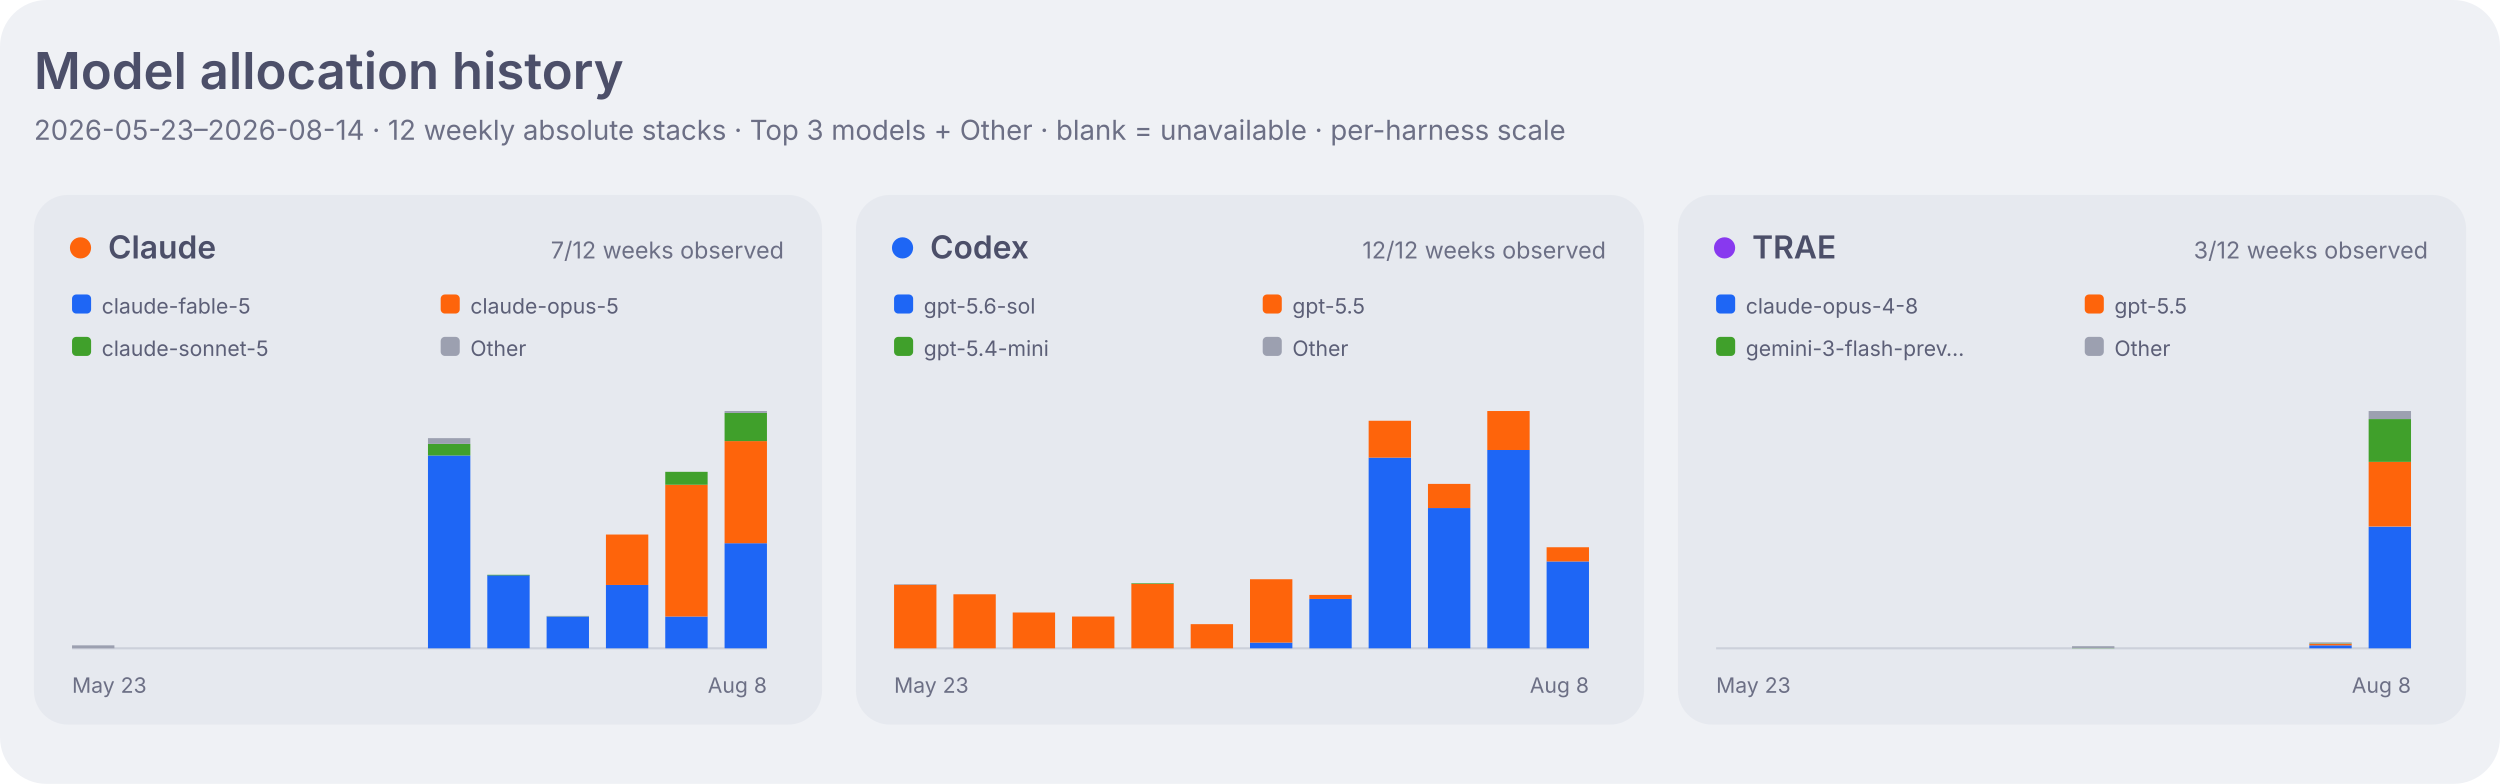
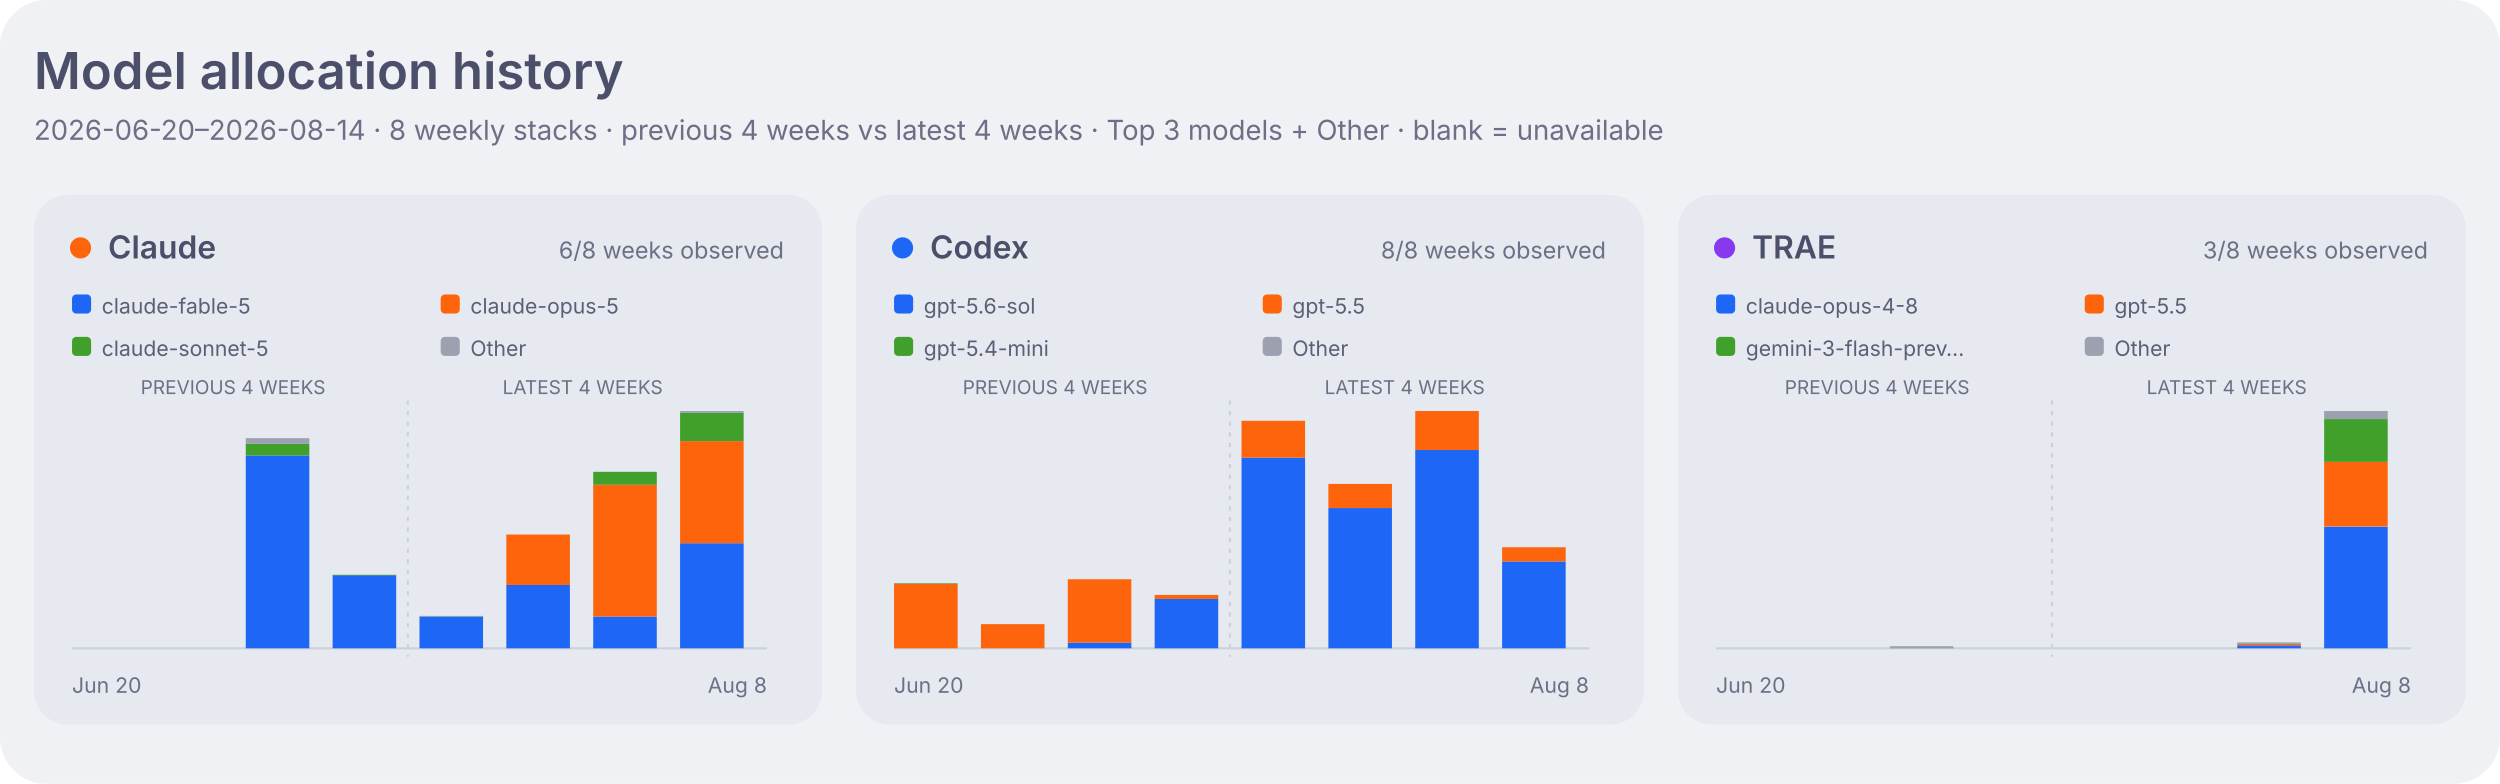
<svg xmlns="http://www.w3.org/2000/svg" width="1180" height="370" viewBox="0 0 1180 370" role="img" aria-labelledby="title desc">
  <style>
    .dashboard-background { fill: #eff1f5; }
    .dashboard-panel { fill: #e6e9ef; }
    .dashboard-primary { fill: #4c4f69; }
    .dashboard-secondary { fill: #5c5f77; }
    .dashboard-muted { fill: #6c6f85; }
    .dashboard-accent { fill: #179299; }
    .dashboard-border { stroke: #ccd0da; }
    .agent-claude { fill: #fe640b; }
    .agent-codex { fill: #1e66f5; }
    .agent-traex { fill: #8839ef; }
    .agent-legacy { fill: #6c6f85; }
    .series-0 { fill: #1e66f5; }
    .series-1 { fill: #fe640b; }
    .series-2 { fill: #40a02b; }
    .series-3 { fill: #8839ef; }
    .series-other { fill: #9ca0b0; }
    .signal-level-1 { fill: #179299; fill-opacity: 0.22; }
    .signal-level-2 { fill: #179299; fill-opacity: 0.45; }
    .signal-level-3 { fill: #179299; fill-opacity: 0.68; }
    .signal-level-4 { fill: #179299; }
    .component-input { fill: #40a02b; }
    .component-output { fill: #df8e1d; }
    .component-cache-write { fill: #179299; }
    .component-cache-read { fill: #7287fd; }
    .heatmap-level-0 { fill: #ccd0da; }
    .heatmap-level-1 { fill: #179299; fill-opacity: 0.25; }
    .heatmap-level-2 { fill: #179299; fill-opacity: 0.5; }
    .heatmap-level-3 { fill: #179299; fill-opacity: 0.75; }
    .heatmap-level-4 { fill: #179299; }
    @media (prefers-color-scheme: dark) {
      .dashboard-background { fill: #1e1e2e; }
      .dashboard-panel { fill: #181825; }
      .dashboard-primary { fill: #cdd6f4; }
      .dashboard-secondary { fill: #bac2de; }
      .dashboard-muted { fill: #a6adc8; }
      .dashboard-accent { fill: #94e2d5; }
      .dashboard-border { stroke: #313244; }
      .agent-claude { fill: #fab387; }
      .agent-codex { fill: #89b4fa; }
      .agent-traex { fill: #cba6f7; }
      .agent-legacy { fill: #a6adc8; }
      .series-0 { fill: #89b4fa; }
      .series-1 { fill: #fab387; }
      .series-2 { fill: #a6e3a1; }
      .series-3 { fill: #cba6f7; }
      .series-other { fill: #7f849c; }
      .signal-level-1 { fill: #94e2d5; fill-opacity: 0.22; }
      .signal-level-2 { fill: #94e2d5; fill-opacity: 0.45; }
      .signal-level-3 { fill: #94e2d5; fill-opacity: 0.68; }
      .signal-level-4 { fill: #94e2d5; }
      .component-input { fill: #a6e3a1; }
      .component-output { fill: #f9e2af; }
      .component-cache-write { fill: #94e2d5; }
      .component-cache-read { fill: #b4befe; }
      .heatmap-level-0 { fill: #313244; }
      .heatmap-level-1 { fill: #94e2d5; fill-opacity: 0.25; }
      .heatmap-level-2 { fill: #94e2d5; fill-opacity: 0.5; }
      .heatmap-level-3 { fill: #94e2d5; fill-opacity: 0.75; }
      .heatmap-level-4 { fill: #94e2d5; }
    }
  </style>
  <rect class="dashboard-background" width="1180" height="370" rx="22" />
  <text class="dashboard-primary" x="16" y="42" font-family="-apple-system,BlinkMacSystemFont,Segoe UI,sans-serif" font-size="24" font-weight="600">Model allocation history</text>
-   <text class="dashboard-muted" x="16" y="66" font-family="-apple-system,BlinkMacSystemFont,Segoe UI,sans-serif" font-size="13">2026-05-23–2026-08-14 · 12 weekly absolute stacks · Top 3 models + Other · blank = unavailable · per-harness scale</text>
+   <text class="dashboard-muted" x="16" y="66" font-family="-apple-system,BlinkMacSystemFont,Segoe UI,sans-serif" font-size="13">2026-06-20–2026-08-14 · 8 weekly stacks · previous 4 weeks vs latest 4 weeks · Top 3 models + Other · blank = unavailable</text>
  <rect class="dashboard-panel" x="16" y="92" width="372" height="250" rx="16" />
  <circle class="agent-claude" cx="38" cy="117" r="5" />
  <text class="dashboard-primary" x="51" y="122" font-family="-apple-system,BlinkMacSystemFont,Segoe UI,sans-serif" font-size="15" font-weight="600">Claude</text>
-   <text class="dashboard-muted" x="370" y="122" text-anchor="end" font-family="-apple-system,BlinkMacSystemFont,Segoe UI,sans-serif" font-size="11">7/12 weeks observed</text>
+   <text class="dashboard-muted" x="370" y="122" text-anchor="end" font-family="-apple-system,BlinkMacSystemFont,Segoe UI,sans-serif" font-size="11">6/8 weeks observed</text>
  <rect class="series-0" x="34" y="139" width="9" height="9" rx="2" />
  <text class="dashboard-secondary" x="48" y="148" font-family="-apple-system,BlinkMacSystemFont,Segoe UI,sans-serif" font-size="10">claude-fable-5</text>
  <rect class="series-1" x="208" y="139" width="9" height="9" rx="2" />
  <text class="dashboard-secondary" x="222" y="148" font-family="-apple-system,BlinkMacSystemFont,Segoe UI,sans-serif" font-size="10">claude-opus-5</text>
  <rect class="series-2" x="34" y="159" width="9" height="9" rx="2" />
  <text class="dashboard-secondary" x="48" y="168" font-family="-apple-system,BlinkMacSystemFont,Segoe UI,sans-serif" font-size="10">claude-sonnet-5</text>
  <rect class="series-other" x="208" y="159" width="9" height="9" rx="2" />
  <text class="dashboard-secondary" x="222" y="168" font-family="-apple-system,BlinkMacSystemFont,Segoe UI,sans-serif" font-size="10">Other</text>
+   <text class="dashboard-muted" x="110" y="186" text-anchor="middle" font-family="-apple-system,BlinkMacSystemFont,Segoe UI,sans-serif" font-size="9">PREVIOUS 4 WEEKS</text>
+   <text class="dashboard-muted" x="275" y="186" text-anchor="middle" font-family="-apple-system,BlinkMacSystemFont,Segoe UI,sans-serif" font-size="9">LATEST 4 WEEKS</text>
  <line class="dashboard-border" x1="34" y1="306" x2="362" y2="306" stroke-width="1" />
-   <rect class="series-other" x="34" y="304.6" width="20" height="1.4" data-agent="claude" data-model="other" data-week="2026-05-23">
-     </rect>
-   <rect class="series-0" x="202" y="215.0" width="20" height="91.0" data-agent="claude" data-model="claude-fable-5" data-week="2026-07-04">
-     </rect>
-   <rect class="series-2" x="202" y="209.5" width="20" height="5.5" data-agent="claude" data-model="claude-sonnet-5" data-week="2026-07-04">
-     </rect>
-   <rect class="series-other" x="202" y="206.8" width="20" height="2.7" data-agent="claude" data-model="other" data-week="2026-07-04">
-     </rect>
-   <rect class="series-0" x="230" y="271.5" width="20" height="34.5" data-agent="claude" data-model="claude-fable-5" data-week="2026-07-11">
-     </rect>
-   <rect class="series-2" x="230" y="271.3" width="20" height="0.3" data-agent="claude" data-model="claude-sonnet-5" data-week="2026-07-11">
-     </rect>
-   <rect class="series-0" x="258" y="291.0" width="20" height="15.0" data-agent="claude" data-model="claude-fable-5" data-week="2026-07-18">
-     </rect>
-   <rect class="series-2" x="258" y="290.9" width="20" height="0.1" data-agent="claude" data-model="claude-sonnet-5" data-week="2026-07-18">
-     </rect>
-   <rect class="series-other" x="258" y="290.7" width="20" height="0.2" data-agent="claude" data-model="other" data-week="2026-07-18">
-     </rect>
-   <rect class="series-0" x="286" y="276.1" width="20" height="29.9" data-agent="claude" data-model="claude-fable-5" data-week="2026-07-25">
-     </rect>
-   <rect class="series-1" x="286" y="252.3" width="20" height="23.8" data-agent="claude" data-model="claude-opus-5" data-week="2026-07-25">
-     </rect>
-   <rect class="series-2" x="286" y="252.3" width="20" height="0.0" data-agent="claude" data-model="claude-sonnet-5" data-week="2026-07-25">
-     </rect>
-   <rect class="series-0" x="314" y="291.0" width="20" height="15.0" data-agent="claude" data-model="claude-fable-5" data-week="2026-08-01">
-     </rect>
-   <rect class="series-1" x="314" y="228.8" width="20" height="62.2" data-agent="claude" data-model="claude-opus-5" data-week="2026-08-01">
-     </rect>
-   <rect class="series-2" x="314" y="222.7" width="20" height="6.1" data-agent="claude" data-model="claude-sonnet-5" data-week="2026-08-01">
-     </rect>
-   <rect class="series-0" x="342" y="256.4" width="20" height="49.6" data-agent="claude" data-model="claude-fable-5" data-week="2026-08-08">
-     </rect>
-   <rect class="series-1" x="342" y="208.2" width="20" height="48.2" data-agent="claude" data-model="claude-opus-5" data-week="2026-08-08">
-     </rect>
-   <rect class="series-2" x="342" y="194.9" width="20" height="13.3" data-agent="claude" data-model="claude-sonnet-5" data-week="2026-08-08">
-     </rect>
-   <rect class="series-other" x="342" y="194.0" width="20" height="0.9" data-agent="claude" data-model="other" data-week="2026-08-08">
-     </rect>
-   <text class="dashboard-muted" x="34" y="327" font-family="-apple-system,BlinkMacSystemFont,Segoe UI,sans-serif" font-size="10">May 23</text>
+   <line class="dashboard-border" x1="192.5" y1="189" x2="192.5" y2="310" stroke-width="1" stroke-dasharray="2 3" />
+   <rect class="series-0" x="116" y="215.0" width="30" height="91.0" data-agent="claude" data-model="claude-fable-5" data-week="2026-07-04">
+     </rect>
+   <rect class="series-2" x="116" y="209.5" width="30" height="5.5" data-agent="claude" data-model="claude-sonnet-5" data-week="2026-07-04">
+     </rect>
+   <rect class="series-other" x="116" y="206.8" width="30" height="2.7" data-agent="claude" data-model="other" data-week="2026-07-04">
+     </rect>
+   <rect class="series-0" x="157" y="271.5" width="30" height="34.5" data-agent="claude" data-model="claude-fable-5" data-week="2026-07-11">
+     </rect>
+   <rect class="series-2" x="157" y="271.3" width="30" height="0.3" data-agent="claude" data-model="claude-sonnet-5" data-week="2026-07-11">
+     </rect>
+   <rect class="series-0" x="198" y="291.0" width="30" height="15.0" data-agent="claude" data-model="claude-fable-5" data-week="2026-07-18">
+     </rect>
+   <rect class="series-2" x="198" y="290.9" width="30" height="0.1" data-agent="claude" data-model="claude-sonnet-5" data-week="2026-07-18">
+     </rect>
+   <rect class="series-other" x="198" y="290.7" width="30" height="0.2" data-agent="claude" data-model="other" data-week="2026-07-18">
+     </rect>
+   <rect class="series-0" x="239" y="276.1" width="30" height="29.9" data-agent="claude" data-model="claude-fable-5" data-week="2026-07-25">
+     </rect>
+   <rect class="series-1" x="239" y="252.3" width="30" height="23.8" data-agent="claude" data-model="claude-opus-5" data-week="2026-07-25">
+     </rect>
+   <rect class="series-2" x="239" y="252.3" width="30" height="0.0" data-agent="claude" data-model="claude-sonnet-5" data-week="2026-07-25">
+     </rect>
+   <rect class="series-0" x="280" y="291.0" width="30" height="15.0" data-agent="claude" data-model="claude-fable-5" data-week="2026-08-01">
+     </rect>
+   <rect class="series-1" x="280" y="228.8" width="30" height="62.2" data-agent="claude" data-model="claude-opus-5" data-week="2026-08-01">
+     </rect>
+   <rect class="series-2" x="280" y="222.7" width="30" height="6.1" data-agent="claude" data-model="claude-sonnet-5" data-week="2026-08-01">
+     </rect>
+   <rect class="series-0" x="321" y="256.4" width="30" height="49.6" data-agent="claude" data-model="claude-fable-5" data-week="2026-08-08">
+     </rect>
+   <rect class="series-1" x="321" y="208.2" width="30" height="48.2" data-agent="claude" data-model="claude-opus-5" data-week="2026-08-08">
+     </rect>
+   <rect class="series-2" x="321" y="194.9" width="30" height="13.3" data-agent="claude" data-model="claude-sonnet-5" data-week="2026-08-08">
+     </rect>
+   <rect class="series-other" x="321" y="194.0" width="30" height="0.9" data-agent="claude" data-model="other" data-week="2026-08-08">
+     </rect>
+   <text class="dashboard-muted" x="34" y="327" font-family="-apple-system,BlinkMacSystemFont,Segoe UI,sans-serif" font-size="10">Jun 20</text>
  <text class="dashboard-muted" x="362" y="327" text-anchor="end" font-family="-apple-system,BlinkMacSystemFont,Segoe UI,sans-serif" font-size="10">Aug 8</text>
  <rect class="dashboard-panel" x="404" y="92" width="372" height="250" rx="16" />
  <circle class="agent-codex" cx="426" cy="117" r="5" />
  <text class="dashboard-primary" x="439" y="122" font-family="-apple-system,BlinkMacSystemFont,Segoe UI,sans-serif" font-size="15" font-weight="600">Codex</text>
-   <text class="dashboard-muted" x="758" y="122" text-anchor="end" font-family="-apple-system,BlinkMacSystemFont,Segoe UI,sans-serif" font-size="11">12/12 weeks observed</text>
+   <text class="dashboard-muted" x="758" y="122" text-anchor="end" font-family="-apple-system,BlinkMacSystemFont,Segoe UI,sans-serif" font-size="11">8/8 weeks observed</text>
  <rect class="series-0" x="422" y="139" width="9" height="9" rx="2" />
  <text class="dashboard-secondary" x="436" y="148" font-family="-apple-system,BlinkMacSystemFont,Segoe UI,sans-serif" font-size="10">gpt-5.6-sol</text>
  <rect class="series-1" x="596" y="139" width="9" height="9" rx="2" />
  <text class="dashboard-secondary" x="610" y="148" font-family="-apple-system,BlinkMacSystemFont,Segoe UI,sans-serif" font-size="10">gpt-5.5</text>
  <rect class="series-2" x="422" y="159" width="9" height="9" rx="2" />
  <text class="dashboard-secondary" x="436" y="168" font-family="-apple-system,BlinkMacSystemFont,Segoe UI,sans-serif" font-size="10">gpt-5.4-mini</text>
  <rect class="series-other" x="596" y="159" width="9" height="9" rx="2" />
  <text class="dashboard-secondary" x="610" y="168" font-family="-apple-system,BlinkMacSystemFont,Segoe UI,sans-serif" font-size="10">Other</text>
+   <text class="dashboard-muted" x="498" y="186" text-anchor="middle" font-family="-apple-system,BlinkMacSystemFont,Segoe UI,sans-serif" font-size="9">PREVIOUS 4 WEEKS</text>
+   <text class="dashboard-muted" x="663" y="186" text-anchor="middle" font-family="-apple-system,BlinkMacSystemFont,Segoe UI,sans-serif" font-size="9">LATEST 4 WEEKS</text>
  <line class="dashboard-border" x1="422" y1="306" x2="750" y2="306" stroke-width="1" />
-   <rect class="series-1" x="422" y="276.0" width="20" height="30.0" data-agent="codex" data-model="gpt-5.5" data-week="2026-05-23">
-     </rect>
-   <rect class="series-other" x="422" y="275.7" width="20" height="0.3" data-agent="codex" data-model="other" data-week="2026-05-23">
-     </rect>
-   <rect class="series-1" x="450" y="280.5" width="20" height="25.5" data-agent="codex" data-model="gpt-5.5" data-week="2026-05-30">
-     </rect>
-   <rect class="series-1" x="478" y="289.1" width="20" height="16.9" data-agent="codex" data-model="gpt-5.5" data-week="2026-06-06">
-     </rect>
-   <rect class="series-1" x="506" y="291.0" width="20" height="15.0" data-agent="codex" data-model="gpt-5.5" data-week="2026-06-13">
-     </rect>
-   <rect class="series-2" x="506" y="291.0" width="20" height="0.0" data-agent="codex" data-model="gpt-5.4-mini" data-week="2026-06-13">
-     </rect>
-   <rect class="series-1" x="534" y="275.6" width="20" height="30.4" data-agent="codex" data-model="gpt-5.5" data-week="2026-06-20">
-     </rect>
-   <rect class="series-2" x="534" y="275.3" width="20" height="0.3" data-agent="codex" data-model="gpt-5.4-mini" data-week="2026-06-20">
-     </rect>
-   <rect class="series-1" x="562" y="294.6" width="20" height="11.4" data-agent="codex" data-model="gpt-5.5" data-week="2026-06-27">
-     </rect>
-   <rect class="series-other" x="562" y="294.6" width="20" height="0.0" data-agent="codex" data-model="other" data-week="2026-06-27">
-     </rect>
-   <rect class="series-0" x="590" y="303.3" width="20" height="2.7" data-agent="codex" data-model="gpt-5.6-sol" data-week="2026-07-04">
-     </rect>
-   <rect class="series-1" x="590" y="273.4" width="20" height="29.9" data-agent="codex" data-model="gpt-5.5" data-week="2026-07-04">
-     </rect>
-   <rect class="series-2" x="590" y="273.4" width="20" height="0.0" data-agent="codex" data-model="gpt-5.4-mini" data-week="2026-07-04">
-     </rect>
-   <rect class="series-0" x="618" y="282.7" width="20" height="23.3" data-agent="codex" data-model="gpt-5.6-sol" data-week="2026-07-11">
-     </rect>
-   <rect class="series-1" x="618" y="280.8" width="20" height="1.9" data-agent="codex" data-model="gpt-5.5" data-week="2026-07-11">
-     </rect>
-   <rect class="series-2" x="618" y="280.8" width="20" height="0.0" data-agent="codex" data-model="gpt-5.4-mini" data-week="2026-07-11">
-     </rect>
-   <rect class="series-0" x="646" y="216.0" width="20" height="90.0" data-agent="codex" data-model="gpt-5.6-sol" data-week="2026-07-18">
-     </rect>
-   <rect class="series-1" x="646" y="198.6" width="20" height="17.4" data-agent="codex" data-model="gpt-5.5" data-week="2026-07-18">
-     </rect>
-   <rect class="series-0" x="674" y="239.8" width="20" height="66.2" data-agent="codex" data-model="gpt-5.6-sol" data-week="2026-07-25">
-     </rect>
-   <rect class="series-1" x="674" y="228.4" width="20" height="11.4" data-agent="codex" data-model="gpt-5.5" data-week="2026-07-25">
-     </rect>
-   <rect class="series-0" x="702" y="212.4" width="20" height="93.6" data-agent="codex" data-model="gpt-5.6-sol" data-week="2026-08-01">
-     </rect>
-   <rect class="series-1" x="702" y="194.0" width="20" height="18.4" data-agent="codex" data-model="gpt-5.5" data-week="2026-08-01">
-     </rect>
-   <rect class="series-other" x="702" y="194.0" width="20" height="0.0" data-agent="codex" data-model="other" data-week="2026-08-01">
-     </rect>
-   <rect class="series-0" x="730" y="265.0" width="20" height="41.0" data-agent="codex" data-model="gpt-5.6-sol" data-week="2026-08-08">
-     </rect>
-   <rect class="series-1" x="730" y="258.3" width="20" height="6.7" data-agent="codex" data-model="gpt-5.5" data-week="2026-08-08">
-     </rect>
-   <rect class="series-other" x="730" y="258.3" width="20" height="0.0" data-agent="codex" data-model="other" data-week="2026-08-08">
-     </rect>
-   <text class="dashboard-muted" x="422" y="327" font-family="-apple-system,BlinkMacSystemFont,Segoe UI,sans-serif" font-size="10">May 23</text>
+   <line class="dashboard-border" x1="580.5" y1="189" x2="580.5" y2="310" stroke-width="1" stroke-dasharray="2 3" />
+   <rect class="series-1" x="422" y="275.6" width="30" height="30.4" data-agent="codex" data-model="gpt-5.5" data-week="2026-06-20">
+     </rect>
+   <rect class="series-2" x="422" y="275.3" width="30" height="0.3" data-agent="codex" data-model="gpt-5.4-mini" data-week="2026-06-20">
+     </rect>
+   <rect class="series-1" x="463" y="294.6" width="30" height="11.4" data-agent="codex" data-model="gpt-5.5" data-week="2026-06-27">
+     </rect>
+   <rect class="series-other" x="463" y="294.6" width="30" height="0.0" data-agent="codex" data-model="other" data-week="2026-06-27">
+     </rect>
+   <rect class="series-0" x="504" y="303.3" width="30" height="2.7" data-agent="codex" data-model="gpt-5.6-sol" data-week="2026-07-04">
+     </rect>
+   <rect class="series-1" x="504" y="273.4" width="30" height="29.9" data-agent="codex" data-model="gpt-5.5" data-week="2026-07-04">
+     </rect>
+   <rect class="series-2" x="504" y="273.4" width="30" height="0.0" data-agent="codex" data-model="gpt-5.4-mini" data-week="2026-07-04">
+     </rect>
+   <rect class="series-0" x="545" y="282.7" width="30" height="23.3" data-agent="codex" data-model="gpt-5.6-sol" data-week="2026-07-11">
+     </rect>
+   <rect class="series-1" x="545" y="280.8" width="30" height="1.9" data-agent="codex" data-model="gpt-5.5" data-week="2026-07-11">
+     </rect>
+   <rect class="series-2" x="545" y="280.8" width="30" height="0.0" data-agent="codex" data-model="gpt-5.4-mini" data-week="2026-07-11">
+     </rect>
+   <rect class="series-0" x="586" y="216.0" width="30" height="90.0" data-agent="codex" data-model="gpt-5.6-sol" data-week="2026-07-18">
+     </rect>
+   <rect class="series-1" x="586" y="198.6" width="30" height="17.4" data-agent="codex" data-model="gpt-5.5" data-week="2026-07-18">
+     </rect>
+   <rect class="series-0" x="627" y="239.8" width="30" height="66.2" data-agent="codex" data-model="gpt-5.6-sol" data-week="2026-07-25">
+     </rect>
+   <rect class="series-1" x="627" y="228.4" width="30" height="11.4" data-agent="codex" data-model="gpt-5.5" data-week="2026-07-25">
+     </rect>
+   <rect class="series-0" x="668" y="212.4" width="30" height="93.6" data-agent="codex" data-model="gpt-5.6-sol" data-week="2026-08-01">
+     </rect>
+   <rect class="series-1" x="668" y="194.0" width="30" height="18.4" data-agent="codex" data-model="gpt-5.5" data-week="2026-08-01">
+     </rect>
+   <rect class="series-other" x="668" y="194.0" width="30" height="0.0" data-agent="codex" data-model="other" data-week="2026-08-01">
+     </rect>
+   <rect class="series-0" x="709" y="265.0" width="30" height="41.0" data-agent="codex" data-model="gpt-5.6-sol" data-week="2026-08-08">
+     </rect>
+   <rect class="series-1" x="709" y="258.3" width="30" height="6.7" data-agent="codex" data-model="gpt-5.5" data-week="2026-08-08">
+     </rect>
+   <rect class="series-other" x="709" y="258.3" width="30" height="0.0" data-agent="codex" data-model="other" data-week="2026-08-08">
+     </rect>
+   <text class="dashboard-muted" x="422" y="327" font-family="-apple-system,BlinkMacSystemFont,Segoe UI,sans-serif" font-size="10">Jun 20</text>
  <text class="dashboard-muted" x="750" y="327" text-anchor="end" font-family="-apple-system,BlinkMacSystemFont,Segoe UI,sans-serif" font-size="10">Aug 8</text>
  <rect class="dashboard-panel" x="792" y="92" width="372" height="250" rx="16" />
  <circle class="agent-traex" cx="814" cy="117" r="5" />
  <text class="dashboard-primary" x="827" y="122" font-family="-apple-system,BlinkMacSystemFont,Segoe UI,sans-serif" font-size="15" font-weight="600">TRAE</text>
-   <text class="dashboard-muted" x="1146" y="122" text-anchor="end" font-family="-apple-system,BlinkMacSystemFont,Segoe UI,sans-serif" font-size="11">3/12 weeks observed</text>
+   <text class="dashboard-muted" x="1146" y="122" text-anchor="end" font-family="-apple-system,BlinkMacSystemFont,Segoe UI,sans-serif" font-size="11">3/8 weeks observed</text>
  <rect class="series-0" x="810" y="139" width="9" height="9" rx="2" />
  <text class="dashboard-secondary" x="824" y="148" font-family="-apple-system,BlinkMacSystemFont,Segoe UI,sans-serif" font-size="10">claude-opus-4-8</text>
  <rect class="series-1" x="984" y="139" width="9" height="9" rx="2" />
  <text class="dashboard-secondary" x="998" y="148" font-family="-apple-system,BlinkMacSystemFont,Segoe UI,sans-serif" font-size="10">gpt-5.5</text>
  <rect class="series-2" x="810" y="159" width="9" height="9" rx="2" />
  <text class="dashboard-secondary" x="824" y="168" font-family="-apple-system,BlinkMacSystemFont,Segoe UI,sans-serif" font-size="10">gemini-3-flash-prev…</text>
  <rect class="series-other" x="984" y="159" width="9" height="9" rx="2" />
  <text class="dashboard-secondary" x="998" y="168" font-family="-apple-system,BlinkMacSystemFont,Segoe UI,sans-serif" font-size="10">Other</text>
+   <text class="dashboard-muted" x="886" y="186" text-anchor="middle" font-family="-apple-system,BlinkMacSystemFont,Segoe UI,sans-serif" font-size="9">PREVIOUS 4 WEEKS</text>
+   <text class="dashboard-muted" x="1051" y="186" text-anchor="middle" font-family="-apple-system,BlinkMacSystemFont,Segoe UI,sans-serif" font-size="9">LATEST 4 WEEKS</text>
  <line class="dashboard-border" x1="810" y1="306" x2="1138" y2="306" stroke-width="1" />
-   <rect class="series-2" x="978" y="305.9" width="20" height="0.1" data-agent="traex" data-model="gemini-3-flash-preview" data-week="2026-07-04">
-     </rect>
-   <rect class="series-other" x="978" y="305.0" width="20" height="0.9" data-agent="traex" data-model="other" data-week="2026-07-04">
-     </rect>
-   <rect class="series-0" x="1090" y="304.6" width="20" height="1.4" data-agent="traex" data-model="claude-opus-4-8" data-week="2026-08-01">
-     </rect>
-   <rect class="series-1" x="1090" y="303.9" width="20" height="0.7" data-agent="traex" data-model="gpt-5.5" data-week="2026-08-01">
-     </rect>
-   <rect class="series-2" x="1090" y="303.7" width="20" height="0.2" data-agent="traex" data-model="gemini-3-flash-preview" data-week="2026-08-01">
-     </rect>
-   <rect class="series-other" x="1090" y="303.2" width="20" height="0.5" data-agent="traex" data-model="other" data-week="2026-08-01">
-     </rect>
-   <rect class="series-0" x="1118" y="248.6" width="20" height="57.4" data-agent="traex" data-model="claude-opus-4-8" data-week="2026-08-08">
-     </rect>
-   <rect class="series-1" x="1118" y="218.0" width="20" height="30.5" data-agent="traex" data-model="gpt-5.5" data-week="2026-08-08">
-     </rect>
-   <rect class="series-2" x="1118" y="197.8" width="20" height="20.2" data-agent="traex" data-model="gemini-3-flash-preview" data-week="2026-08-08">
-     </rect>
-   <rect class="series-other" x="1118" y="194.0" width="20" height="3.8" data-agent="traex" data-model="other" data-week="2026-08-08">
-     </rect>
-   <text class="dashboard-muted" x="810" y="327" font-family="-apple-system,BlinkMacSystemFont,Segoe UI,sans-serif" font-size="10">May 23</text>
+   <line class="dashboard-border" x1="968.5" y1="189" x2="968.5" y2="310" stroke-width="1" stroke-dasharray="2 3" />
+   <rect class="series-2" x="892" y="305.9" width="30" height="0.1" data-agent="traex" data-model="gemini-3-flash-preview" data-week="2026-07-04">
+     </rect>
+   <rect class="series-other" x="892" y="305.0" width="30" height="0.9" data-agent="traex" data-model="other" data-week="2026-07-04">
+     </rect>
+   <rect class="series-0" x="1056" y="304.6" width="30" height="1.4" data-agent="traex" data-model="claude-opus-4-8" data-week="2026-08-01">
+     </rect>
+   <rect class="series-1" x="1056" y="303.9" width="30" height="0.7" data-agent="traex" data-model="gpt-5.5" data-week="2026-08-01">
+     </rect>
+   <rect class="series-2" x="1056" y="303.7" width="30" height="0.2" data-agent="traex" data-model="gemini-3-flash-preview" data-week="2026-08-01">
+     </rect>
+   <rect class="series-other" x="1056" y="303.2" width="30" height="0.5" data-agent="traex" data-model="other" data-week="2026-08-01">
+     </rect>
+   <rect class="series-0" x="1097" y="248.6" width="30" height="57.4" data-agent="traex" data-model="claude-opus-4-8" data-week="2026-08-08">
+     </rect>
+   <rect class="series-1" x="1097" y="218.0" width="30" height="30.5" data-agent="traex" data-model="gpt-5.5" data-week="2026-08-08">
+     </rect>
+   <rect class="series-2" x="1097" y="197.8" width="30" height="20.2" data-agent="traex" data-model="gemini-3-flash-preview" data-week="2026-08-08">
+     </rect>
+   <rect class="series-other" x="1097" y="194.0" width="30" height="3.8" data-agent="traex" data-model="other" data-week="2026-08-08">
+     </rect>
+   <text class="dashboard-muted" x="810" y="327" font-family="-apple-system,BlinkMacSystemFont,Segoe UI,sans-serif" font-size="10">Jun 20</text>
  <text class="dashboard-muted" x="1138" y="327" text-anchor="end" font-family="-apple-system,BlinkMacSystemFont,Segoe UI,sans-serif" font-size="10">Aug 8</text>
</svg>
